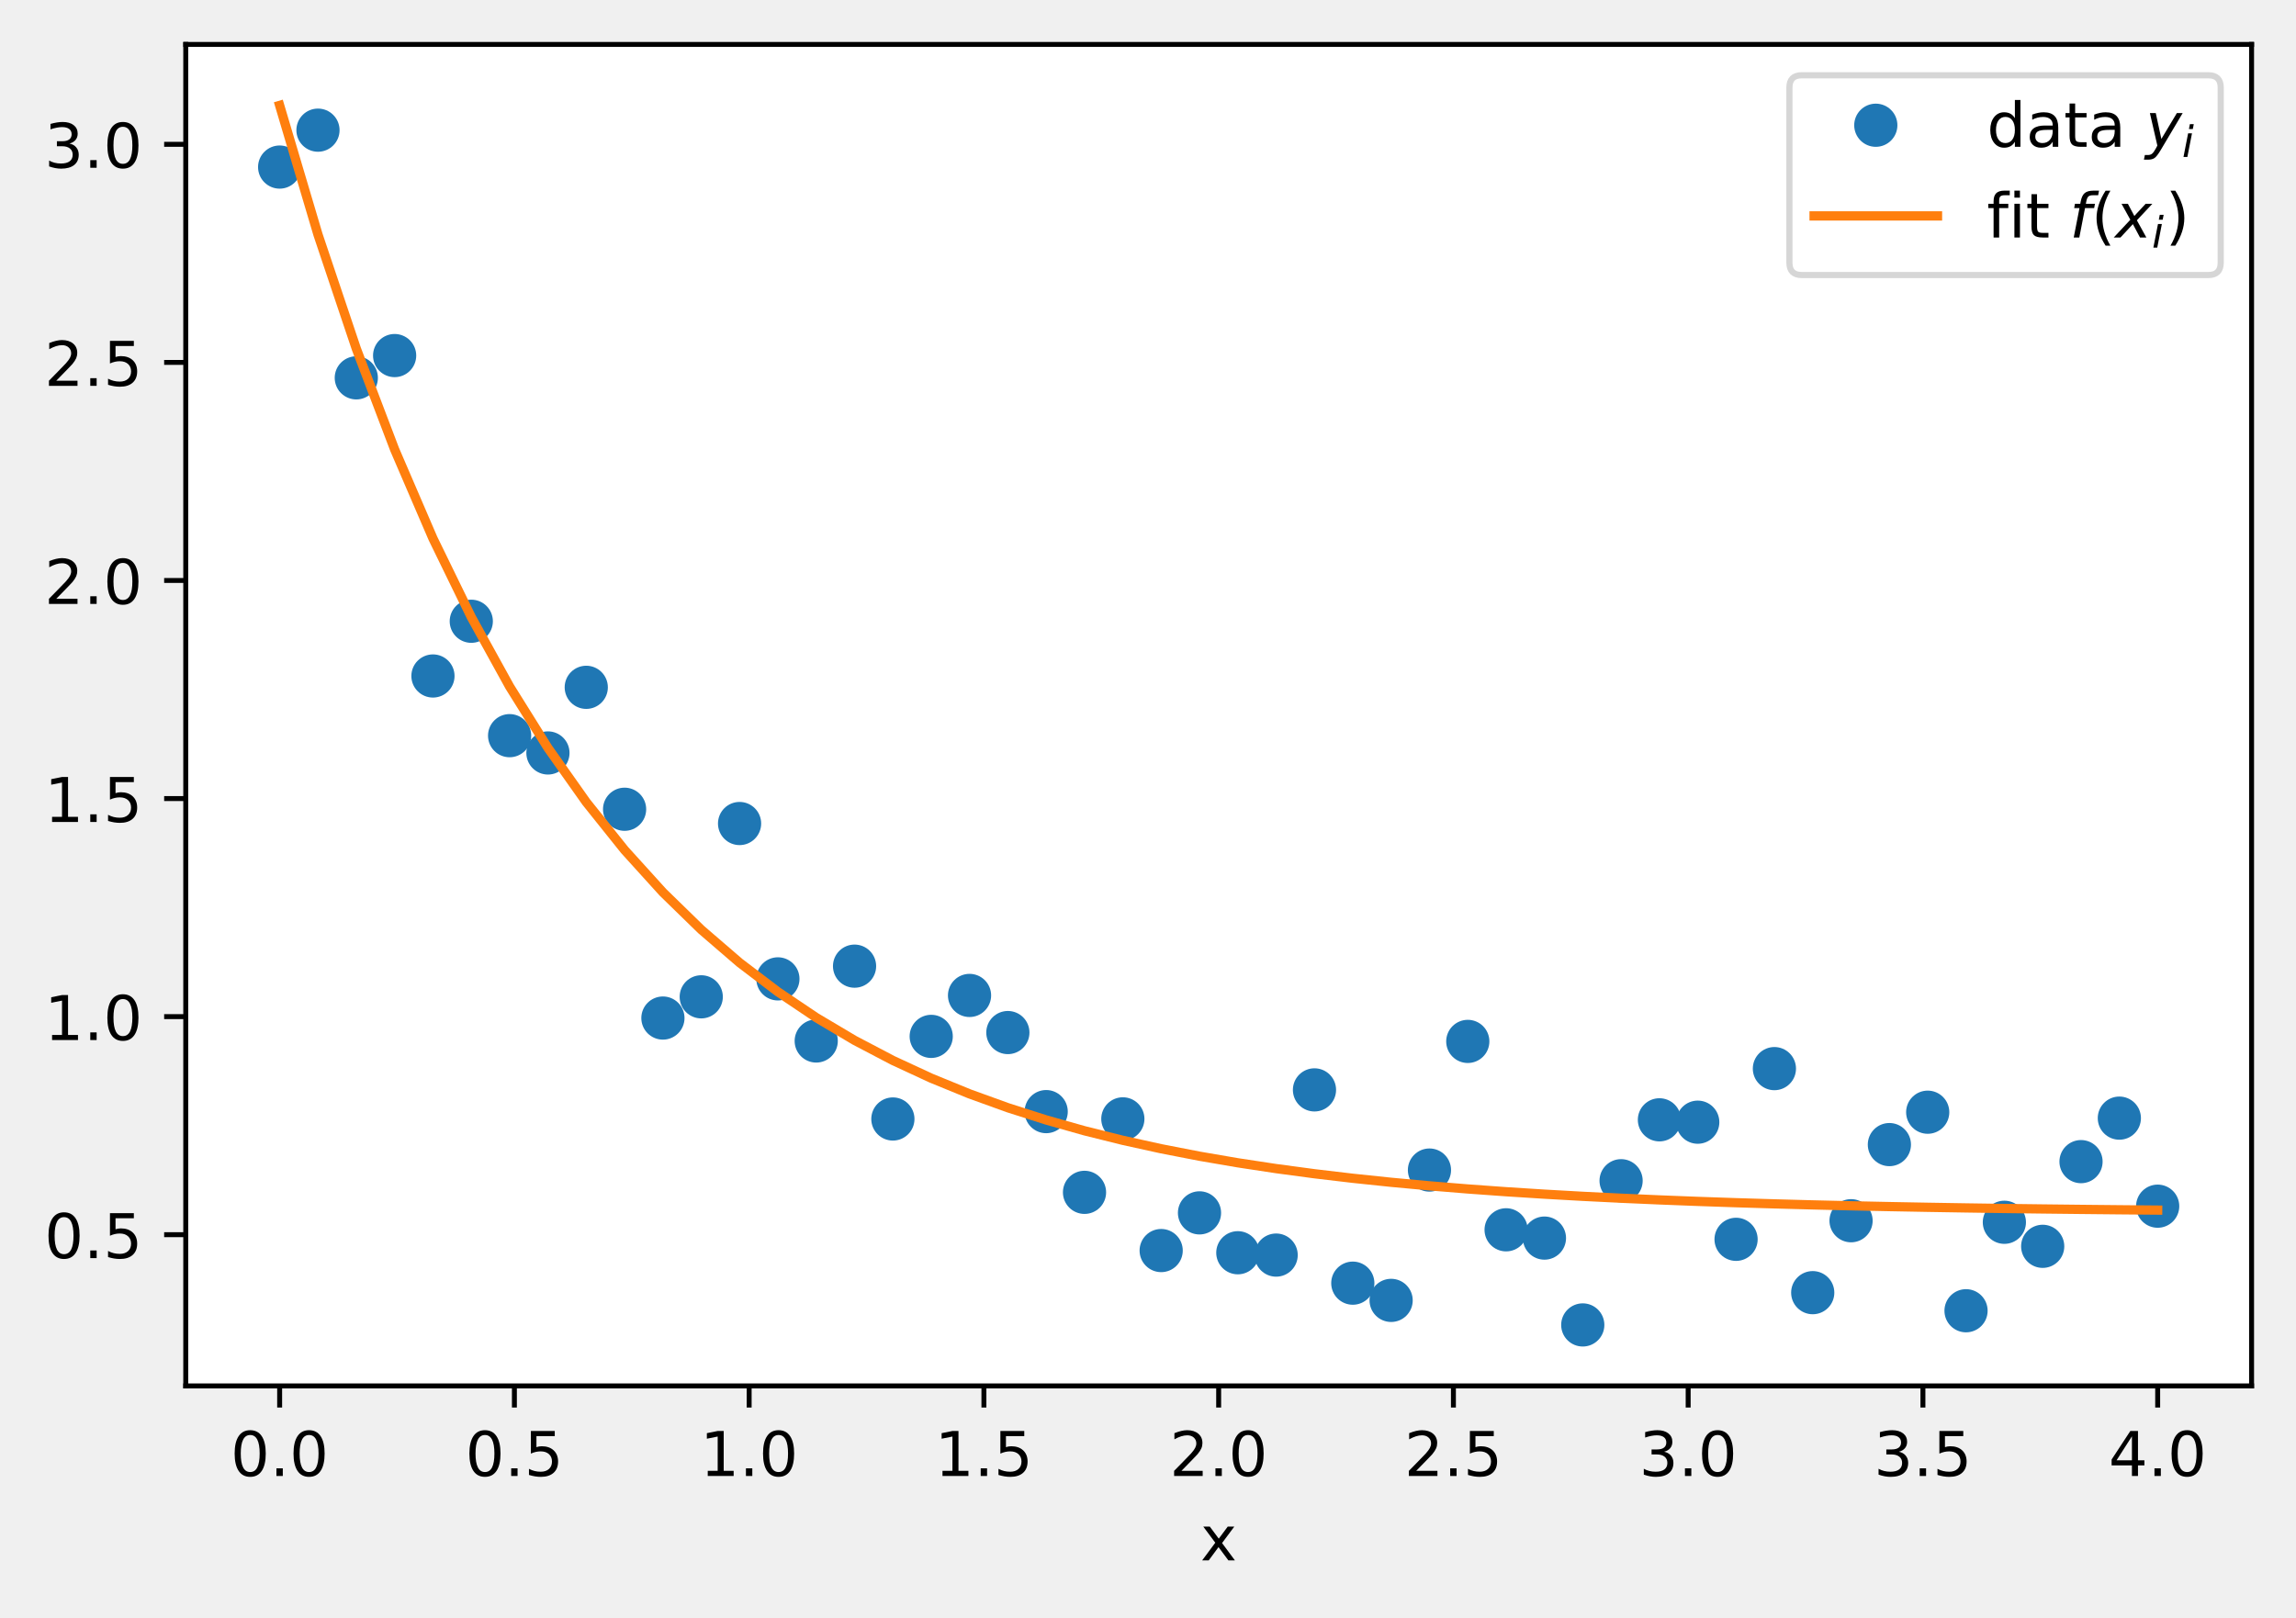
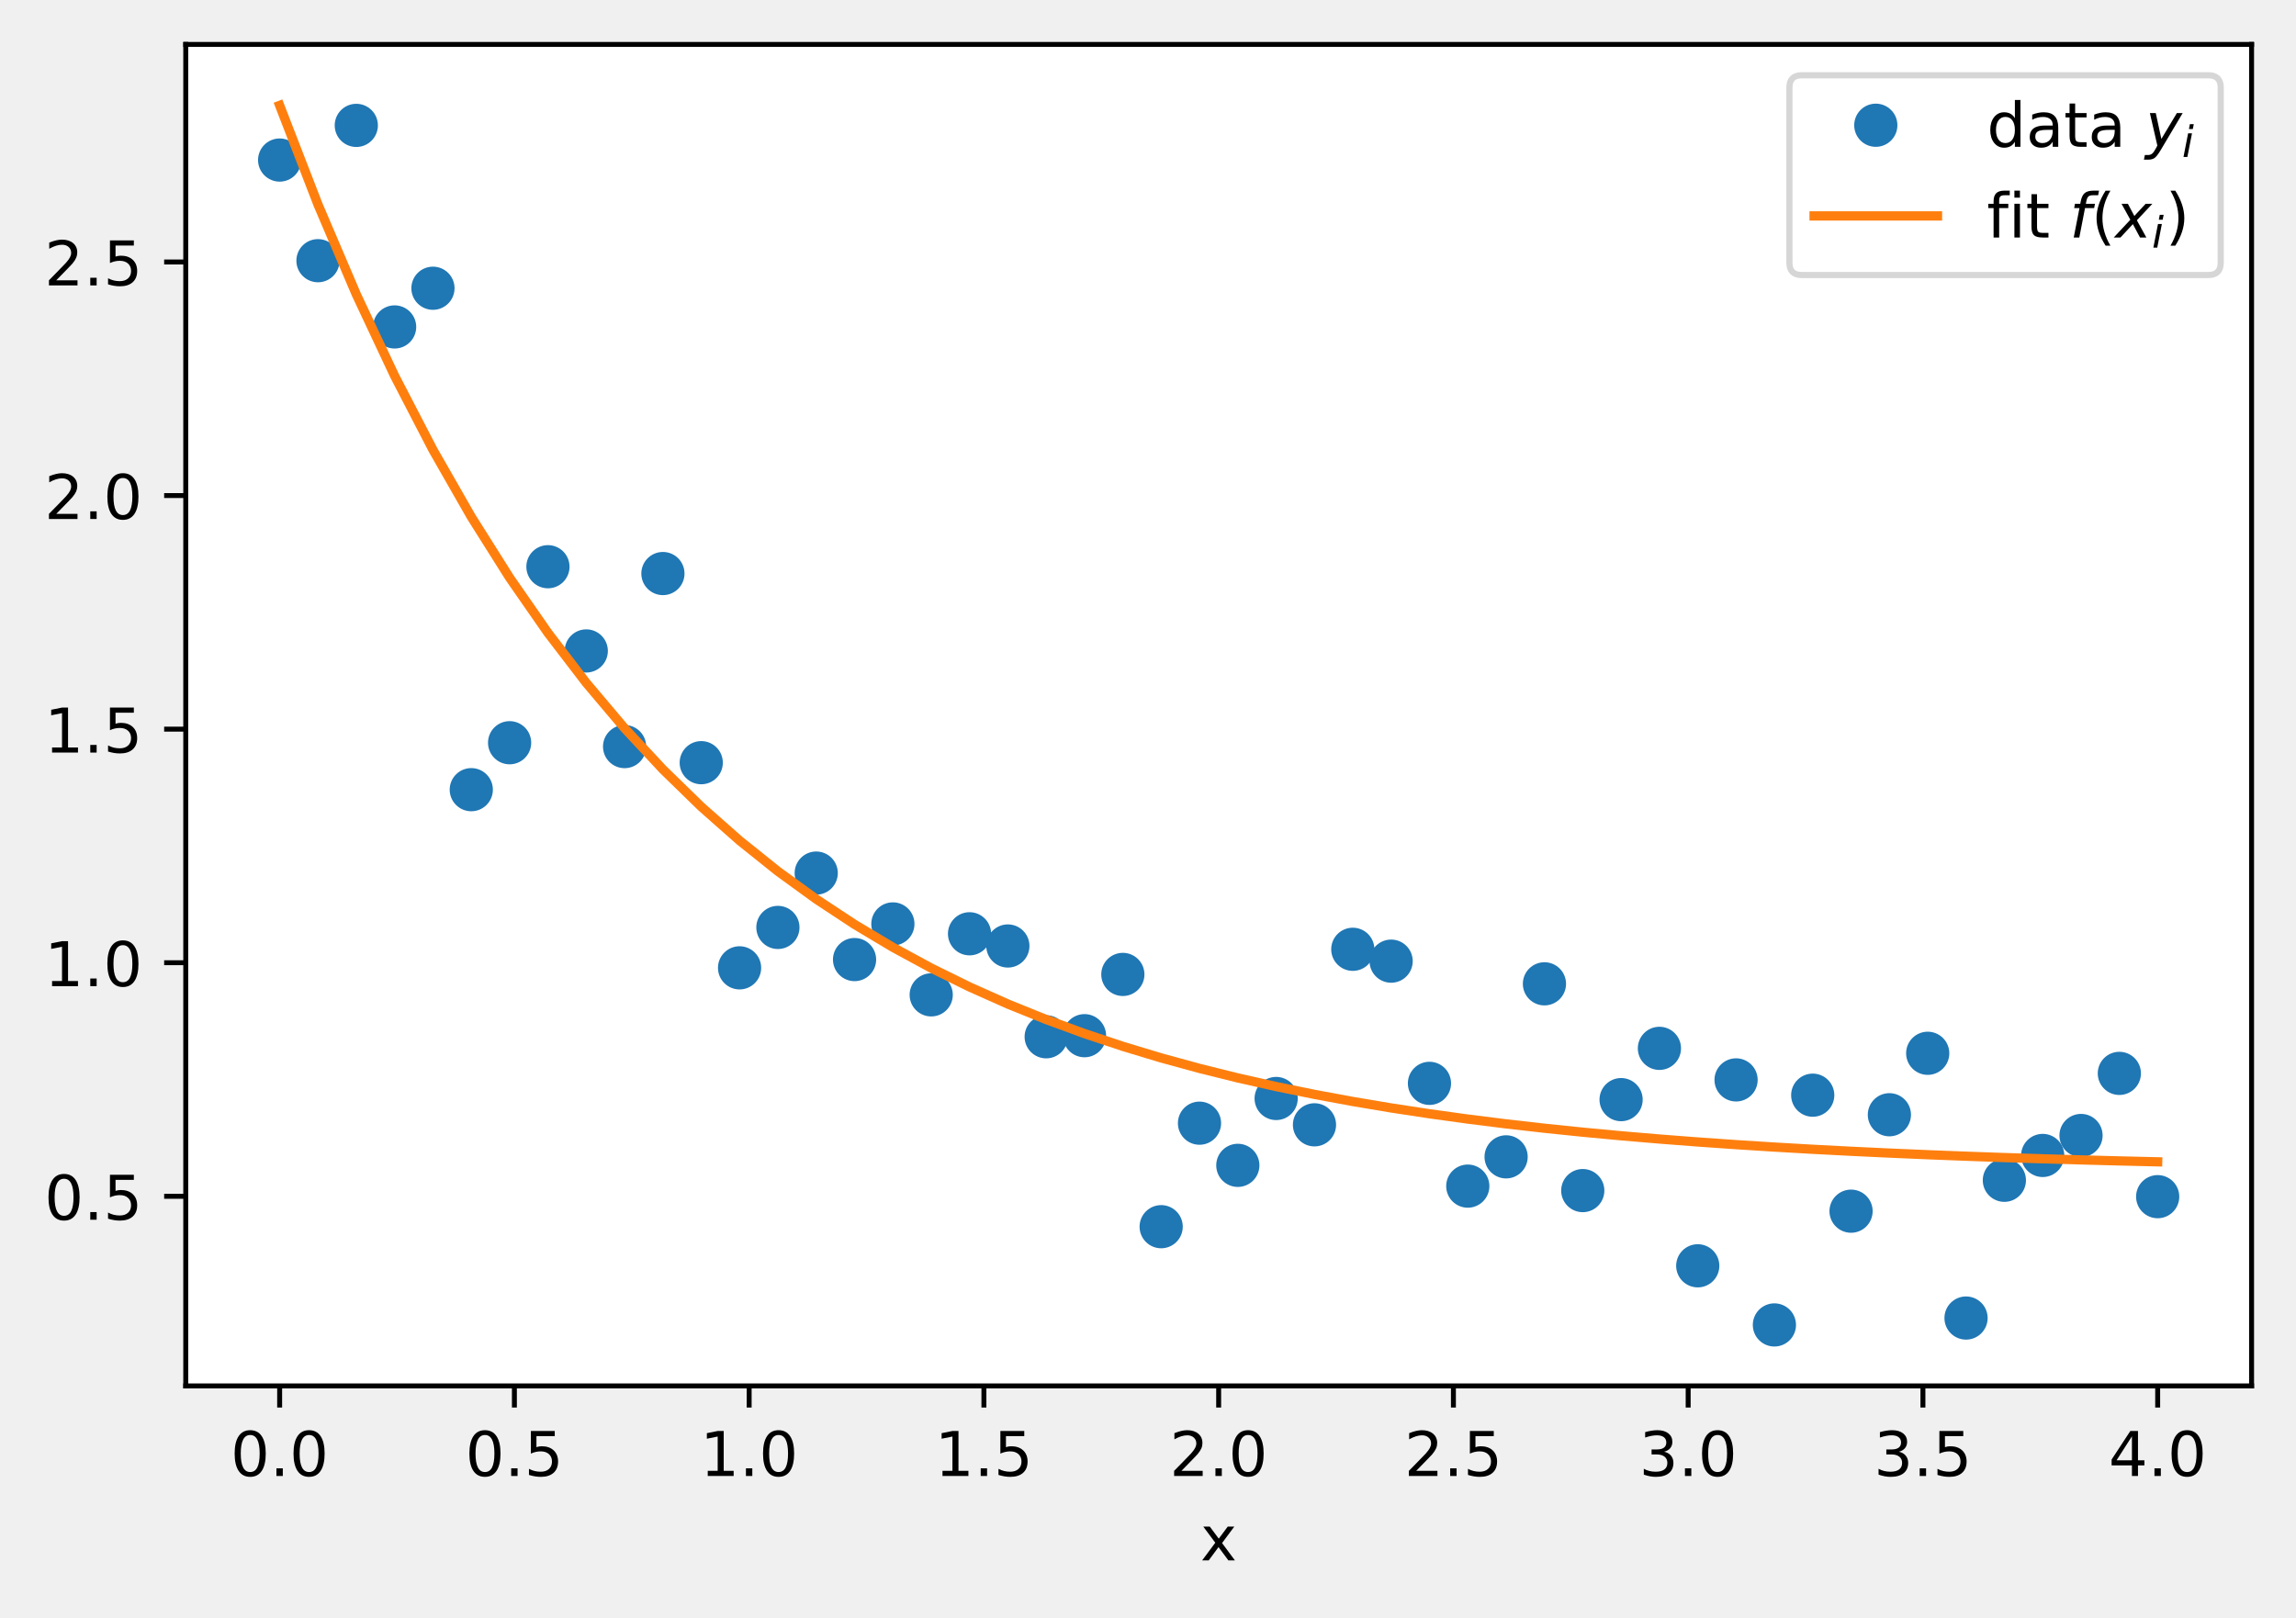
<svg xmlns="http://www.w3.org/2000/svg" xmlns:xlink="http://www.w3.org/1999/xlink" height="262.196pt" version="1.1" viewBox="0 0 372.103 262.196" width="372.103pt">
  <defs>
    <style type="text/css">*{stroke-linecap:butt;stroke-linejoin:round;}</style>
  </defs>
  <g id="figure_1">
    <g id="patch_1">
      <path d="M 0 262.196  L 372.103 262.196  L 372.103 0  L 0 0  z " style="fill:none;" />
    </g>
    <g id="axes_1">
      <g id="patch_2">
        <path d="M 30.103 224.64  L 364.903 224.64  L 364.903 7.2  L 30.103 7.2  z " style="fill:#ffffff;" />
      </g>
      <g id="matplotlib.axis_1">
        <g id="xtick_1">
          <g id="line2d_1">
            <defs>
-               <path d="M 0 0  L 0 3.5  " id="m83b0e7fccc" style="stroke:#000000;stroke-width:0.8;" />
-             </defs>
-             <g>
-               <use style="stroke:#000000;stroke-width:0.8;" x="45.321" xlink:href="#m83b0e7fccc" y="224.64" />
+               <path d="M 0 0  L 0 3.5  " id="med6e87d5e4" style="stroke:#000000;stroke-width:0.8;" />
+             </defs>
+             <g>
+               <use style="stroke:#000000;stroke-width:0.8;" x="45.321" xlink:href="#med6e87d5e4" y="224.64" />
            </g>
          </g>
          <g id="text_1">
            <g transform="translate(37.36974 239.2384)scale(0.1 -0.1)">
              <defs>
                <path d="M 31.781 66.406  Q 24.172 66.406 20.328 58.906  Q 16.5 51.422 16.5 36.375  Q 16.5 21.391 20.328 13.891  Q 24.172 6.391 31.781 6.391  Q 39.453 6.391 43.281 13.891  Q 47.125 21.391 47.125 36.375  Q 47.125 51.422 43.281 58.906  Q 39.453 66.406 31.781 66.406  z M 31.781 74.219  Q 44.047 74.219 50.516 64.516  Q 56.984 54.828 56.984 36.375  Q 56.984 17.969 50.516 8.266  Q 44.047 -1.422 31.781 -1.422  Q 19.531 -1.422 13.062 8.266  Q 6.594 17.969 6.594 36.375  Q 6.594 54.828 13.062 64.516  Q 19.531 74.219 31.781 74.219  z " id="DejaVuSans-48" />
                <path d="M 10.688 12.406  L 21 12.406  L 21 0  L 10.688 0  z " id="DejaVuSans-46" />
              </defs>
              <use xlink:href="#DejaVuSans-48" />
              <use x="63.623" xlink:href="#DejaVuSans-46" />
              <use x="95.41" xlink:href="#DejaVuSans-48" />
            </g>
          </g>
        </g>
        <g id="xtick_2">
          <g id="line2d_2">
            <g>
-               <use style="stroke:#000000;stroke-width:0.8;" x="83.367" xlink:href="#m83b0e7fccc" y="224.64" />
+               <use style="stroke:#000000;stroke-width:0.8;" x="83.367" xlink:href="#med6e87d5e4" y="224.64" />
            </g>
          </g>
          <g id="text_2">
            <g transform="translate(75.4152 239.2384)scale(0.1 -0.1)">
              <defs>
                <path d="M 10.797 72.906  L 49.516 72.906  L 49.516 64.594  L 19.828 64.594  L 19.828 46.734  Q 21.969 47.469 24.109 47.828  Q 26.266 48.188 28.422 48.188  Q 40.625 48.188 47.75 41.5  Q 54.891 34.812 54.891 23.391  Q 54.891 11.625 47.562 5.094  Q 40.234 -1.422 26.906 -1.422  Q 22.312 -1.422 17.547 -0.641  Q 12.797 0.141 7.719 1.703  L 7.719 11.625  Q 12.109 9.234 16.797 8.062  Q 21.484 6.891 26.703 6.891  Q 35.156 6.891 40.078 11.328  Q 45.016 15.766 45.016 23.391  Q 45.016 31 40.078 35.438  Q 35.156 39.891 26.703 39.891  Q 22.75 39.891 18.812 39.016  Q 14.891 38.141 10.797 36.281  z " id="DejaVuSans-53" />
              </defs>
              <use xlink:href="#DejaVuSans-48" />
              <use x="63.623" xlink:href="#DejaVuSans-46" />
              <use x="95.41" xlink:href="#DejaVuSans-53" />
            </g>
          </g>
        </g>
        <g id="xtick_3">
          <g id="line2d_3">
            <g>
-               <use style="stroke:#000000;stroke-width:0.8;" x="121.412" xlink:href="#m83b0e7fccc" y="224.64" />
+               <use style="stroke:#000000;stroke-width:0.8;" x="121.412" xlink:href="#med6e87d5e4" y="224.64" />
            </g>
          </g>
          <g id="text_3">
            <g transform="translate(113.4607 239.2384)scale(0.1 -0.1)">
              <defs>
                <path d="M 12.406 8.297  L 28.516 8.297  L 28.516 63.922  L 10.984 60.406  L 10.984 69.391  L 28.422 72.906  L 38.281 72.906  L 38.281 8.297  L 54.391 8.297  L 54.391 0  L 12.406 0  z " id="DejaVuSans-49" />
              </defs>
              <use xlink:href="#DejaVuSans-49" />
              <use x="63.623" xlink:href="#DejaVuSans-46" />
              <use x="95.41" xlink:href="#DejaVuSans-48" />
            </g>
          </g>
        </g>
        <g id="xtick_4">
          <g id="line2d_4">
            <g>
-               <use style="stroke:#000000;stroke-width:0.8;" x="159.458" xlink:href="#m83b0e7fccc" y="224.64" />
+               <use style="stroke:#000000;stroke-width:0.8;" x="159.458" xlink:href="#med6e87d5e4" y="224.64" />
            </g>
          </g>
          <g id="text_4">
            <g transform="translate(151.5061 239.2384)scale(0.1 -0.1)">
              <use xlink:href="#DejaVuSans-49" />
              <use x="63.623" xlink:href="#DejaVuSans-46" />
              <use x="95.41" xlink:href="#DejaVuSans-53" />
            </g>
          </g>
        </g>
        <g id="xtick_5">
          <g id="line2d_5">
            <g>
-               <use style="stroke:#000000;stroke-width:0.8;" x="197.503" xlink:href="#m83b0e7fccc" y="224.64" />
+               <use style="stroke:#000000;stroke-width:0.8;" x="197.503" xlink:href="#med6e87d5e4" y="224.64" />
            </g>
          </g>
          <g id="text_5">
            <g transform="translate(189.5516 239.2384)scale(0.1 -0.1)">
              <defs>
                <path d="M 19.188 8.297  L 53.609 8.297  L 53.609 0  L 7.328 0  L 7.328 8.297  Q 12.938 14.109 22.625 23.891  Q 32.328 33.688 34.812 36.531  Q 39.547 41.844 41.422 45.531  Q 43.312 49.219 43.312 52.781  Q 43.312 58.594 39.234 62.25  Q 35.156 65.922 28.609 65.922  Q 23.969 65.922 18.812 64.312  Q 13.672 62.703 7.812 59.422  L 7.812 69.391  Q 13.766 71.781 18.938 73  Q 24.125 74.219 28.422 74.219  Q 39.75 74.219 46.484 68.547  Q 53.219 62.891 53.219 53.422  Q 53.219 48.922 51.531 44.891  Q 49.859 40.875 45.406 35.406  Q 44.188 33.984 37.641 27.219  Q 31.109 20.453 19.188 8.297  z " id="DejaVuSans-50" />
              </defs>
              <use xlink:href="#DejaVuSans-50" />
              <use x="63.623" xlink:href="#DejaVuSans-46" />
              <use x="95.41" xlink:href="#DejaVuSans-48" />
            </g>
          </g>
        </g>
        <g id="xtick_6">
          <g id="line2d_6">
            <g>
-               <use style="stroke:#000000;stroke-width:0.8;" x="235.549" xlink:href="#m83b0e7fccc" y="224.64" />
+               <use style="stroke:#000000;stroke-width:0.8;" x="235.549" xlink:href="#med6e87d5e4" y="224.64" />
            </g>
          </g>
          <g id="text_6">
            <g transform="translate(227.597 239.2384)scale(0.1 -0.1)">
              <use xlink:href="#DejaVuSans-50" />
              <use x="63.623" xlink:href="#DejaVuSans-46" />
              <use x="95.41" xlink:href="#DejaVuSans-53" />
            </g>
          </g>
        </g>
        <g id="xtick_7">
          <g id="line2d_7">
            <g>
-               <use style="stroke:#000000;stroke-width:0.8;" x="273.594" xlink:href="#m83b0e7fccc" y="224.64" />
+               <use style="stroke:#000000;stroke-width:0.8;" x="273.594" xlink:href="#med6e87d5e4" y="224.64" />
            </g>
          </g>
          <g id="text_7">
            <g transform="translate(265.6425 239.2384)scale(0.1 -0.1)">
              <defs>
                <path d="M 40.578 39.312  Q 47.656 37.797 51.625 33  Q 55.609 28.219 55.609 21.188  Q 55.609 10.406 48.188 4.484  Q 40.766 -1.422 27.094 -1.422  Q 22.516 -1.422 17.656 -0.516  Q 12.797 0.391 7.625 2.203  L 7.625 11.719  Q 11.719 9.328 16.594 8.109  Q 21.484 6.891 26.812 6.891  Q 36.078 6.891 40.938 10.547  Q 45.797 14.203 45.797 21.188  Q 45.797 27.641 41.281 31.266  Q 36.766 34.906 28.719 34.906  L 20.219 34.906  L 20.219 43.016  L 29.109 43.016  Q 36.375 43.016 40.234 45.922  Q 44.094 48.828 44.094 54.297  Q 44.094 59.906 40.109 62.906  Q 36.141 65.922 28.719 65.922  Q 24.656 65.922 20.016 65.031  Q 15.375 64.156 9.812 62.312  L 9.812 71.094  Q 15.438 72.656 20.344 73.438  Q 25.25 74.219 29.594 74.219  Q 40.828 74.219 47.359 69.109  Q 53.906 64.016 53.906 55.328  Q 53.906 49.266 50.438 45.094  Q 46.969 40.922 40.578 39.312  z " id="DejaVuSans-51" />
              </defs>
              <use xlink:href="#DejaVuSans-51" />
              <use x="63.623" xlink:href="#DejaVuSans-46" />
              <use x="95.41" xlink:href="#DejaVuSans-48" />
            </g>
          </g>
        </g>
        <g id="xtick_8">
          <g id="line2d_8">
            <g>
-               <use style="stroke:#000000;stroke-width:0.8;" x="311.639" xlink:href="#m83b0e7fccc" y="224.64" />
+               <use style="stroke:#000000;stroke-width:0.8;" x="311.639" xlink:href="#med6e87d5e4" y="224.64" />
            </g>
          </g>
          <g id="text_8">
            <g transform="translate(303.6879 239.2384)scale(0.1 -0.1)">
              <use xlink:href="#DejaVuSans-51" />
              <use x="63.623" xlink:href="#DejaVuSans-46" />
              <use x="95.41" xlink:href="#DejaVuSans-53" />
            </g>
          </g>
        </g>
        <g id="xtick_9">
          <g id="line2d_9">
            <g>
-               <use style="stroke:#000000;stroke-width:0.8;" x="349.685" xlink:href="#m83b0e7fccc" y="224.64" />
+               <use style="stroke:#000000;stroke-width:0.8;" x="349.685" xlink:href="#med6e87d5e4" y="224.64" />
            </g>
          </g>
          <g id="text_9">
            <g transform="translate(341.7334 239.2384)scale(0.1 -0.1)">
              <defs>
                <path d="M 37.797 64.312  L 12.891 25.391  L 37.797 25.391  z M 35.203 72.906  L 47.609 72.906  L 47.609 25.391  L 58.016 25.391  L 58.016 17.188  L 47.609 17.188  L 47.609 0  L 37.797 0  L 37.797 17.188  L 4.891 17.188  L 4.891 26.703  z " id="DejaVuSans-52" />
              </defs>
              <use xlink:href="#DejaVuSans-52" />
              <use x="63.623" xlink:href="#DejaVuSans-46" />
              <use x="95.41" xlink:href="#DejaVuSans-48" />
            </g>
          </g>
        </g>
        <g id="text_10">
          <g transform="translate(194.5437 252.9166)scale(0.1 -0.1)">
            <defs>
              <path d="M 54.891 54.688  L 35.109 28.078  L 55.906 0  L 45.312 0  L 29.391 21.484  L 13.484 0  L 2.875 0  L 24.125 28.609  L 4.688 54.688  L 15.281 54.688  L 29.781 35.203  L 44.281 54.688  z " id="DejaVuSans-120" />
            </defs>
            <use xlink:href="#DejaVuSans-120" />
          </g>
        </g>
      </g>
      <g id="matplotlib.axis_2">
        <g id="ytick_1">
          <g id="line2d_10">
            <defs>
-               <path d="M 0 0  L -3.5 0  " id="m82f2e5bacc" style="stroke:#000000;stroke-width:0.8;" />
-             </defs>
-             <g>
-               <use style="stroke:#000000;stroke-width:0.8;" x="30.103" xlink:href="#m82f2e5bacc" y="200.126" />
+               <path d="M 0 0  L -3.5 0  " id="m207267dcab" style="stroke:#000000;stroke-width:0.8;" />
+             </defs>
+             <g>
+               <use style="stroke:#000000;stroke-width:0.8;" x="30.103" xlink:href="#m207267dcab" y="193.905" />
            </g>
          </g>
          <g id="text_11">
-             <g transform="translate(7.2 203.9256)scale(0.1 -0.1)">
+             <g transform="translate(7.2 197.7039)scale(0.1 -0.1)">
              <use xlink:href="#DejaVuSans-48" />
              <use x="63.623" xlink:href="#DejaVuSans-46" />
              <use x="95.41" xlink:href="#DejaVuSans-53" />
            </g>
          </g>
        </g>
        <g id="ytick_2">
          <g id="line2d_11">
            <g>
-               <use style="stroke:#000000;stroke-width:0.8;" x="30.103" xlink:href="#m82f2e5bacc" y="164.78" />
+               <use style="stroke:#000000;stroke-width:0.8;" x="30.103" xlink:href="#m207267dcab" y="156.044" />
            </g>
          </g>
          <g id="text_12">
-             <g transform="translate(7.2 168.5793)scale(0.1 -0.1)">
+             <g transform="translate(7.2 159.8433)scale(0.1 -0.1)">
              <use xlink:href="#DejaVuSans-49" />
              <use x="63.623" xlink:href="#DejaVuSans-46" />
              <use x="95.41" xlink:href="#DejaVuSans-48" />
            </g>
          </g>
        </g>
        <g id="ytick_3">
          <g id="line2d_12">
            <g>
-               <use style="stroke:#000000;stroke-width:0.8;" x="30.103" xlink:href="#m82f2e5bacc" y="129.434" />
+               <use style="stroke:#000000;stroke-width:0.8;" x="30.103" xlink:href="#m207267dcab" y="118.183" />
            </g>
          </g>
          <g id="text_13">
-             <g transform="translate(7.2 133.2329)scale(0.1 -0.1)">
+             <g transform="translate(7.2 121.9827)scale(0.1 -0.1)">
              <use xlink:href="#DejaVuSans-49" />
              <use x="63.623" xlink:href="#DejaVuSans-46" />
              <use x="95.41" xlink:href="#DejaVuSans-53" />
            </g>
          </g>
        </g>
        <g id="ytick_4">
          <g id="line2d_13">
            <g>
-               <use style="stroke:#000000;stroke-width:0.8;" x="30.103" xlink:href="#m82f2e5bacc" y="94.087" />
+               <use style="stroke:#000000;stroke-width:0.8;" x="30.103" xlink:href="#m207267dcab" y="80.323" />
            </g>
          </g>
          <g id="text_14">
-             <g transform="translate(7.2 97.88648)scale(0.1 -0.1)">
+             <g transform="translate(7.2 84.12204)scale(0.1 -0.1)">
              <use xlink:href="#DejaVuSans-50" />
              <use x="63.623" xlink:href="#DejaVuSans-46" />
              <use x="95.41" xlink:href="#DejaVuSans-48" />
            </g>
          </g>
        </g>
        <g id="ytick_5">
          <g id="line2d_14">
            <g>
-               <use style="stroke:#000000;stroke-width:0.8;" x="30.103" xlink:href="#m82f2e5bacc" y="58.741" />
+               <use style="stroke:#000000;stroke-width:0.8;" x="30.103" xlink:href="#m207267dcab" y="42.462" />
            </g>
          </g>
          <g id="text_15">
-             <g transform="translate(7.2 62.5401)scale(0.1 -0.1)">
+             <g transform="translate(7.2 46.26142)scale(0.1 -0.1)">
              <use xlink:href="#DejaVuSans-50" />
              <use x="63.623" xlink:href="#DejaVuSans-46" />
              <use x="95.41" xlink:href="#DejaVuSans-53" />
            </g>
          </g>
        </g>
-         <g id="ytick_6">
-           <g id="line2d_15">
-             <g>
-               <use style="stroke:#000000;stroke-width:0.8;" x="30.103" xlink:href="#m82f2e5bacc" y="23.394" />
-             </g>
-           </g>
-           <g id="text_16">
-             <g transform="translate(7.2 27.19371)scale(0.1 -0.1)">
-               <use xlink:href="#DejaVuSans-51" />
-               <use x="63.623" xlink:href="#DejaVuSans-46" />
-               <use x="95.41" xlink:href="#DejaVuSans-48" />
-             </g>
-           </g>
+       </g>
+       <g id="line2d_15">
+         <defs>
+           <path d="M 0 3  C 0.796 3 1.559 2.684 2.121 2.121  C 2.684 1.559 3 0.796 3 0  C 3 -0.796 2.684 -1.559 2.121 -2.121  C 1.559 -2.684 0.796 -3 0 -3  C -0.796 -3 -1.559 -2.684 -2.121 -2.121  C -2.684 -1.559 -3 -0.796 -3 0  C -3 0.796 -2.684 1.559 -2.121 2.121  C -1.559 2.684 -0.796 3 0 3  z " id="m3e4f958ad8" style="stroke:#1f77b4;" />
+         </defs>
+         <g clip-path="url(#p11cbb000a2)">
+           <use style="fill:#1f77b4;stroke:#1f77b4;" x="45.321" xlink:href="#m3e4f958ad8" y="25.942" />
+           <use style="fill:#1f77b4;stroke:#1f77b4;" x="51.533" xlink:href="#m3e4f958ad8" y="42.255" />
+           <use style="fill:#1f77b4;stroke:#1f77b4;" x="57.744" xlink:href="#m3e4f958ad8" y="20.324" />
+           <use style="fill:#1f77b4;stroke:#1f77b4;" x="63.956" xlink:href="#m3e4f958ad8" y="52.993" />
+           <use style="fill:#1f77b4;stroke:#1f77b4;" x="70.167" xlink:href="#m3e4f958ad8" y="46.72" />
+           <use style="fill:#1f77b4;stroke:#1f77b4;" x="76.379" xlink:href="#m3e4f958ad8" y="127.997" />
+           <use style="fill:#1f77b4;stroke:#1f77b4;" x="82.59" xlink:href="#m3e4f958ad8" y="120.387" />
+           <use style="fill:#1f77b4;stroke:#1f77b4;" x="88.802" xlink:href="#m3e4f958ad8" y="91.858" />
+           <use style="fill:#1f77b4;stroke:#1f77b4;" x="95.013" xlink:href="#m3e4f958ad8" y="105.51" />
+           <use style="fill:#1f77b4;stroke:#1f77b4;" x="101.225" xlink:href="#m3e4f958ad8" y="121.013" />
+           <use style="fill:#1f77b4;stroke:#1f77b4;" x="107.436" xlink:href="#m3e4f958ad8" y="92.965" />
+           <use style="fill:#1f77b4;stroke:#1f77b4;" x="113.648" xlink:href="#m3e4f958ad8" y="123.621" />
+           <use style="fill:#1f77b4;stroke:#1f77b4;" x="119.859" xlink:href="#m3e4f958ad8" y="156.875" />
+           <use style="fill:#1f77b4;stroke:#1f77b4;" x="126.071" xlink:href="#m3e4f958ad8" y="150.326" />
+           <use style="fill:#1f77b4;stroke:#1f77b4;" x="132.282" xlink:href="#m3e4f958ad8" y="141.516" />
+           <use style="fill:#1f77b4;stroke:#1f77b4;" x="138.494" xlink:href="#m3e4f958ad8" y="155.535" />
+           <use style="fill:#1f77b4;stroke:#1f77b4;" x="144.705" xlink:href="#m3e4f958ad8" y="149.756" />
+           <use style="fill:#1f77b4;stroke:#1f77b4;" x="150.917" xlink:href="#m3e4f958ad8" y="161.254" />
+           <use style="fill:#1f77b4;stroke:#1f77b4;" x="157.128" xlink:href="#m3e4f958ad8" y="151.355" />
+           <use style="fill:#1f77b4;stroke:#1f77b4;" x="163.34" xlink:href="#m3e4f958ad8" y="153.332" />
+           <use style="fill:#1f77b4;stroke:#1f77b4;" x="169.551" xlink:href="#m3e4f958ad8" y="168.049" />
+           <use style="fill:#1f77b4;stroke:#1f77b4;" x="175.763" xlink:href="#m3e4f958ad8" y="167.873" />
+           <use style="fill:#1f77b4;stroke:#1f77b4;" x="181.974" xlink:href="#m3e4f958ad8" y="157.942" />
+           <use style="fill:#1f77b4;stroke:#1f77b4;" x="188.186" xlink:href="#m3e4f958ad8" y="198.832" />
+           <use style="fill:#1f77b4;stroke:#1f77b4;" x="194.397" xlink:href="#m3e4f958ad8" y="182.054" />
+           <use style="fill:#1f77b4;stroke:#1f77b4;" x="200.609" xlink:href="#m3e4f958ad8" y="188.889" />
+           <use style="fill:#1f77b4;stroke:#1f77b4;" x="206.82" xlink:href="#m3e4f958ad8" y="178.052" />
+           <use style="fill:#1f77b4;stroke:#1f77b4;" x="213.032" xlink:href="#m3e4f958ad8" y="182.32" />
+           <use style="fill:#1f77b4;stroke:#1f77b4;" x="219.243" xlink:href="#m3e4f958ad8" y="153.869" />
+           <use style="fill:#1f77b4;stroke:#1f77b4;" x="225.455" xlink:href="#m3e4f958ad8" y="155.791" />
+           <use style="fill:#1f77b4;stroke:#1f77b4;" x="231.666" xlink:href="#m3e4f958ad8" y="175.598" />
+           <use style="fill:#1f77b4;stroke:#1f77b4;" x="237.878" xlink:href="#m3e4f958ad8" y="192.256" />
+           <use style="fill:#1f77b4;stroke:#1f77b4;" x="244.089" xlink:href="#m3e4f958ad8" y="187.511" />
+           <use style="fill:#1f77b4;stroke:#1f77b4;" x="250.301" xlink:href="#m3e4f958ad8" y="159.466" />
+           <use style="fill:#1f77b4;stroke:#1f77b4;" x="256.512" xlink:href="#m3e4f958ad8" y="192.981" />
+           <use style="fill:#1f77b4;stroke:#1f77b4;" x="262.724" xlink:href="#m3e4f958ad8" y="178.236" />
+           <use style="fill:#1f77b4;stroke:#1f77b4;" x="268.935" xlink:href="#m3e4f958ad8" y="169.925" />
+           <use style="fill:#1f77b4;stroke:#1f77b4;" x="275.147" xlink:href="#m3e4f958ad8" y="205.171" />
+           <use style="fill:#1f77b4;stroke:#1f77b4;" x="281.358" xlink:href="#m3e4f958ad8" y="175.038" />
+           <use style="fill:#1f77b4;stroke:#1f77b4;" x="287.57" xlink:href="#m3e4f958ad8" y="214.756" />
+           <use style="fill:#1f77b4;stroke:#1f77b4;" x="293.781" xlink:href="#m3e4f958ad8" y="177.516" />
+           <use style="fill:#1f77b4;stroke:#1f77b4;" x="299.993" xlink:href="#m3e4f958ad8" y="196.317" />
+           <use style="fill:#1f77b4;stroke:#1f77b4;" x="306.204" xlink:href="#m3e4f958ad8" y="180.687" />
+           <use style="fill:#1f77b4;stroke:#1f77b4;" x="312.416" xlink:href="#m3e4f958ad8" y="170.724" />
+           <use style="fill:#1f77b4;stroke:#1f77b4;" x="318.627" xlink:href="#m3e4f958ad8" y="213.638" />
+           <use style="fill:#1f77b4;stroke:#1f77b4;" x="324.839" xlink:href="#m3e4f958ad8" y="191.309" />
+           <use style="fill:#1f77b4;stroke:#1f77b4;" x="331.05" xlink:href="#m3e4f958ad8" y="187.285" />
+           <use style="fill:#1f77b4;stroke:#1f77b4;" x="337.262" xlink:href="#m3e4f958ad8" y="184.048" />
+           <use style="fill:#1f77b4;stroke:#1f77b4;" x="343.473" xlink:href="#m3e4f958ad8" y="173.982" />
+           <use style="fill:#1f77b4;stroke:#1f77b4;" x="349.685" xlink:href="#m3e4f958ad8" y="193.965" />
        </g>
      </g>
      <g id="line2d_16">
-         <defs>
-           <path d="M 0 3  C 0.796 3 1.559 2.684 2.121 2.121  C 2.684 1.559 3 0.796 3 0  C 3 -0.796 2.684 -1.559 2.121 -2.121  C 1.559 -2.684 0.796 -3 0 -3  C -0.796 -3 -1.559 -2.684 -2.121 -2.121  C -2.684 -1.559 -3 -0.796 -3 0  C -3 0.796 -2.684 1.559 -2.121 2.121  C -1.559 2.684 -0.796 3 0 3  z " id="mff1ff26189" style="stroke:#1f77b4;" />
-         </defs>
-         <g clip-path="url(#pce4f9032c9)">
-           <use style="fill:#1f77b4;stroke:#1f77b4;" x="45.321" xlink:href="#mff1ff26189" y="27.08" />
-           <use style="fill:#1f77b4;stroke:#1f77b4;" x="51.533" xlink:href="#mff1ff26189" y="21.098" />
-           <use style="fill:#1f77b4;stroke:#1f77b4;" x="57.744" xlink:href="#mff1ff26189" y="61.245" />
-           <use style="fill:#1f77b4;stroke:#1f77b4;" x="63.956" xlink:href="#mff1ff26189" y="57.633" />
-           <use style="fill:#1f77b4;stroke:#1f77b4;" x="70.167" xlink:href="#mff1ff26189" y="109.568" />
-           <use style="fill:#1f77b4;stroke:#1f77b4;" x="76.379" xlink:href="#mff1ff26189" y="100.698" />
-           <use style="fill:#1f77b4;stroke:#1f77b4;" x="82.59" xlink:href="#mff1ff26189" y="119.242" />
-           <use style="fill:#1f77b4;stroke:#1f77b4;" x="88.802" xlink:href="#mff1ff26189" y="122.045" />
-           <use style="fill:#1f77b4;stroke:#1f77b4;" x="95.013" xlink:href="#mff1ff26189" y="111.406" />
-           <use style="fill:#1f77b4;stroke:#1f77b4;" x="101.225" xlink:href="#mff1ff26189" y="131.17" />
-           <use style="fill:#1f77b4;stroke:#1f77b4;" x="107.436" xlink:href="#mff1ff26189" y="165.014" />
-           <use style="fill:#1f77b4;stroke:#1f77b4;" x="113.648" xlink:href="#mff1ff26189" y="161.573" />
-           <use style="fill:#1f77b4;stroke:#1f77b4;" x="119.859" xlink:href="#mff1ff26189" y="133.482" />
-           <use style="fill:#1f77b4;stroke:#1f77b4;" x="126.071" xlink:href="#mff1ff26189" y="158.664" />
-           <use style="fill:#1f77b4;stroke:#1f77b4;" x="132.282" xlink:href="#mff1ff26189" y="168.732" />
-           <use style="fill:#1f77b4;stroke:#1f77b4;" x="138.494" xlink:href="#mff1ff26189" y="156.602" />
-           <use style="fill:#1f77b4;stroke:#1f77b4;" x="144.705" xlink:href="#mff1ff26189" y="181.375" />
-           <use style="fill:#1f77b4;stroke:#1f77b4;" x="150.917" xlink:href="#mff1ff26189" y="167.985" />
-           <use style="fill:#1f77b4;stroke:#1f77b4;" x="157.128" xlink:href="#mff1ff26189" y="161.348" />
-           <use style="fill:#1f77b4;stroke:#1f77b4;" x="163.34" xlink:href="#mff1ff26189" y="167.365" />
-           <use style="fill:#1f77b4;stroke:#1f77b4;" x="169.551" xlink:href="#mff1ff26189" y="180.179" />
-           <use style="fill:#1f77b4;stroke:#1f77b4;" x="175.763" xlink:href="#mff1ff26189" y="193.264" />
-           <use style="fill:#1f77b4;stroke:#1f77b4;" x="181.974" xlink:href="#mff1ff26189" y="181.354" />
-           <use style="fill:#1f77b4;stroke:#1f77b4;" x="188.186" xlink:href="#mff1ff26189" y="202.7" />
-           <use style="fill:#1f77b4;stroke:#1f77b4;" x="194.397" xlink:href="#mff1ff26189" y="196.591" />
-           <use style="fill:#1f77b4;stroke:#1f77b4;" x="200.609" xlink:href="#mff1ff26189" y="203.054" />
-           <use style="fill:#1f77b4;stroke:#1f77b4;" x="206.82" xlink:href="#mff1ff26189" y="203.434" />
-           <use style="fill:#1f77b4;stroke:#1f77b4;" x="213.032" xlink:href="#mff1ff26189" y="176.657" />
-           <use style="fill:#1f77b4;stroke:#1f77b4;" x="219.243" xlink:href="#mff1ff26189" y="207.985" />
-           <use style="fill:#1f77b4;stroke:#1f77b4;" x="225.455" xlink:href="#mff1ff26189" y="210.777" />
-           <use style="fill:#1f77b4;stroke:#1f77b4;" x="231.666" xlink:href="#mff1ff26189" y="189.652" />
-           <use style="fill:#1f77b4;stroke:#1f77b4;" x="237.878" xlink:href="#mff1ff26189" y="168.8" />
-           <use style="fill:#1f77b4;stroke:#1f77b4;" x="244.089" xlink:href="#mff1ff26189" y="199.336" />
-           <use style="fill:#1f77b4;stroke:#1f77b4;" x="250.301" xlink:href="#mff1ff26189" y="200.68" />
-           <use style="fill:#1f77b4;stroke:#1f77b4;" x="256.512" xlink:href="#mff1ff26189" y="214.756" />
-           <use style="fill:#1f77b4;stroke:#1f77b4;" x="262.724" xlink:href="#mff1ff26189" y="191.381" />
-           <use style="fill:#1f77b4;stroke:#1f77b4;" x="268.935" xlink:href="#mff1ff26189" y="181.509" />
-           <use style="fill:#1f77b4;stroke:#1f77b4;" x="275.147" xlink:href="#mff1ff26189" y="181.893" />
-           <use style="fill:#1f77b4;stroke:#1f77b4;" x="281.358" xlink:href="#mff1ff26189" y="200.879" />
-           <use style="fill:#1f77b4;stroke:#1f77b4;" x="287.57" xlink:href="#mff1ff26189" y="173.21" />
-           <use style="fill:#1f77b4;stroke:#1f77b4;" x="293.781" xlink:href="#mff1ff26189" y="209.525" />
-           <use style="fill:#1f77b4;stroke:#1f77b4;" x="299.993" xlink:href="#mff1ff26189" y="197.865" />
-           <use style="fill:#1f77b4;stroke:#1f77b4;" x="306.204" xlink:href="#mff1ff26189" y="185.525" />
-           <use style="fill:#1f77b4;stroke:#1f77b4;" x="312.416" xlink:href="#mff1ff26189" y="180.275" />
-           <use style="fill:#1f77b4;stroke:#1f77b4;" x="318.627" xlink:href="#mff1ff26189" y="212.456" />
-           <use style="fill:#1f77b4;stroke:#1f77b4;" x="324.839" xlink:href="#mff1ff26189" y="198.116" />
-           <use style="fill:#1f77b4;stroke:#1f77b4;" x="331.05" xlink:href="#mff1ff26189" y="202.013" />
-           <use style="fill:#1f77b4;stroke:#1f77b4;" x="337.262" xlink:href="#mff1ff26189" y="188.286" />
-           <use style="fill:#1f77b4;stroke:#1f77b4;" x="343.473" xlink:href="#mff1ff26189" y="181.236" />
-           <use style="fill:#1f77b4;stroke:#1f77b4;" x="349.685" xlink:href="#mff1ff26189" y="195.507" />
-         </g>
-       </g>
-       <g id="line2d_17">
-         <path clip-path="url(#pce4f9032c9)" d="M 45.321 17.084  L 51.533 38.018  L 57.744 56.51  L 63.956 72.845  L 70.167 87.275  L 76.379 100.022  L 82.59 111.281  L 88.802 121.228  L 95.013 130.014  L 101.225 137.776  L 107.436 144.632  L 113.648 150.688  L 119.859 156.038  L 126.071 160.764  L 132.282 164.939  L 138.494 168.627  L 144.705 171.884  L 150.917 174.762  L 157.128 177.304  L 163.34 179.549  L 169.551 181.533  L 175.763 183.285  L 181.974 184.833  L 188.186 186.2  L 194.397 187.408  L 200.609 188.475  L 206.82 189.417  L 213.032 190.25  L 219.243 190.985  L 225.455 191.635  L 231.666 192.209  L 237.878 192.716  L 244.089 193.164  L 250.301 193.559  L 256.512 193.909  L 262.724 194.217  L 268.935 194.49  L 275.147 194.731  L 281.358 194.944  L 287.57 195.131  L 293.781 195.298  L 299.993 195.444  L 306.204 195.574  L 312.416 195.688  L 318.627 195.789  L 324.839 195.879  L 331.05 195.957  L 337.262 196.027  L 343.473 196.089  L 349.685 196.143  " style="fill:none;stroke:#ff7f0e;stroke-linecap:square;stroke-width:1.5;" />
+         <path clip-path="url(#p11cbb000a2)" d="M 45.321 17.084  L 51.533 33.144  L 57.744 47.711  L 63.956 60.924  L 70.167 72.907  L 76.379 83.775  L 82.59 93.633  L 88.802 102.574  L 95.013 110.683  L 101.225 118.039  L 107.436 124.709  L 113.648 130.76  L 119.859 136.248  L 126.071 141.225  L 132.282 145.739  L 138.494 149.834  L 144.705 153.548  L 150.917 156.916  L 157.128 159.971  L 163.34 162.742  L 169.551 165.255  L 175.763 167.534  L 181.974 169.602  L 188.186 171.477  L 194.397 173.177  L 200.609 174.72  L 206.82 176.119  L 213.032 177.388  L 219.243 178.539  L 225.455 179.583  L 231.666 180.529  L 237.878 181.388  L 244.089 182.167  L 250.301 182.873  L 256.512 183.514  L 262.724 184.095  L 268.935 184.622  L 275.147 185.1  L 281.358 185.534  L 287.57 185.927  L 293.781 186.284  L 299.993 186.607  L 306.204 186.9  L 312.416 187.167  L 318.627 187.408  L 324.839 187.627  L 331.05 187.825  L 337.262 188.005  L 343.473 188.169  L 349.685 188.317  " style="fill:none;stroke:#ff7f0e;stroke-linecap:square;stroke-width:1.5;" />
      </g>
      <g id="patch_3">
        <path d="M 30.103 224.64  L 30.103 7.2  " style="fill:none;stroke:#000000;stroke-linecap:square;stroke-linejoin:miter;stroke-width:0.8;" />
      </g>
      <g id="patch_4">
        <path d="M 364.903 224.64  L 364.903 7.2  " style="fill:none;stroke:#000000;stroke-linecap:square;stroke-linejoin:miter;stroke-width:0.8;" />
      </g>
      <g id="patch_5">
        <path d="M 30.103 224.64  L 364.903 224.64  " style="fill:none;stroke:#000000;stroke-linecap:square;stroke-linejoin:miter;stroke-width:0.8;" />
      </g>
      <g id="patch_6">
        <path d="M 30.103 7.2  L 364.903 7.2  " style="fill:none;stroke:#000000;stroke-linecap:square;stroke-linejoin:miter;stroke-width:0.8;" />
      </g>
      <g id="legend_1">
        <g id="patch_7">
          <path d="M 292.003 44.578  L 357.903 44.578  Q 359.903 44.578 359.903 42.578  L 359.903 14.2  Q 359.903 12.2 357.903 12.2  L 292.003 12.2  Q 290.003 12.2 290.003 14.2  L 290.003 42.578  Q 290.003 44.578 292.003 44.578  z " style="fill:#ffffff;opacity:0.8;stroke:#cccccc;stroke-linejoin:miter;" />
        </g>
-         <g id="line2d_18" />
-         <g id="line2d_19">
+         <g id="line2d_17" />
+         <g id="line2d_18">
          <g>
-             <use style="fill:#1f77b4;stroke:#1f77b4;" x="304.003" xlink:href="#mff1ff26189" y="20.3" />
-           </g>
-         </g>
-         <g id="text_17">
+             <use style="fill:#1f77b4;stroke:#1f77b4;" x="304.003" xlink:href="#m3e4f958ad8" y="20.3" />
+           </g>
+         </g>
+         <g id="text_16">
          <g transform="translate(322.0031 23.8)scale(0.1 -0.1)">
            <defs>
              <path d="M 45.406 46.391  L 45.406 75.984  L 54.391 75.984  L 54.391 0  L 45.406 0  L 45.406 8.203  Q 42.578 3.328 38.25 0.953  Q 33.938 -1.422 27.875 -1.422  Q 17.969 -1.422 11.734 6.484  Q 5.516 14.406 5.516 27.297  Q 5.516 40.188 11.734 48.094  Q 17.969 56 27.875 56  Q 33.938 56 38.25 53.625  Q 42.578 51.266 45.406 46.391  z M 14.797 27.297  Q 14.797 17.391 18.875 11.75  Q 22.953 6.109 30.078 6.109  Q 37.203 6.109 41.297 11.75  Q 45.406 17.391 45.406 27.297  Q 45.406 37.203 41.297 42.844  Q 37.203 48.484 30.078 48.484  Q 22.953 48.484 18.875 42.844  Q 14.797 37.203 14.797 27.297  z " id="DejaVuSans-100" />
              <path d="M 34.281 27.484  Q 23.391 27.484 19.188 25  Q 14.984 22.516 14.984 16.5  Q 14.984 11.719 18.141 8.906  Q 21.297 6.109 26.703 6.109  Q 34.188 6.109 38.703 11.406  Q 43.219 16.703 43.219 25.484  L 43.219 27.484  z M 52.203 31.203  L 52.203 0  L 43.219 0  L 43.219 8.297  Q 40.141 3.328 35.547 0.953  Q 30.953 -1.422 24.312 -1.422  Q 15.922 -1.422 10.953 3.297  Q 6 8.016 6 15.922  Q 6 25.141 12.172 29.828  Q 18.359 34.516 30.609 34.516  L 43.219 34.516  L 43.219 35.406  Q 43.219 41.609 39.141 45  Q 35.062 48.391 27.688 48.391  Q 23 48.391 18.547 47.266  Q 14.109 46.141 10.016 43.891  L 10.016 52.203  Q 14.938 54.109 19.578 55.047  Q 24.219 56 28.609 56  Q 40.484 56 46.344 49.844  Q 52.203 43.703 52.203 31.203  z " id="DejaVuSans-97" />
              <path d="M 18.312 70.219  L 18.312 54.688  L 36.812 54.688  L 36.812 47.703  L 18.312 47.703  L 18.312 18.016  Q 18.312 11.328 20.141 9.422  Q 21.969 7.516 27.594 7.516  L 36.812 7.516  L 36.812 0  L 27.594 0  Q 17.188 0 13.234 3.875  Q 9.281 7.766 9.281 18.016  L 9.281 47.703  L 2.688 47.703  L 2.688 54.688  L 9.281 54.688  L 9.281 70.219  z " id="DejaVuSans-116" />
              <path id="DejaVuSans-32" />
              <path d="M 24.812 -5.078  Q 18.562 -15.578 14.625 -18.188  Q 10.688 -20.797 4.594 -20.797  L -2.484 -20.797  L -0.984 -13.281  L 4.203 -13.281  Q 7.953 -13.281 10.594 -11.234  Q 13.234 -9.188 16.5 -3.219  L 19.281 2  L 7.172 54.688  L 16.703 54.688  L 25.781 12.797  L 50.875 54.688  L 60.297 54.688  z " id="DejaVuSans-Oblique-121" />
              <path d="M 18.312 75.984  L 27.297 75.984  L 25.094 64.594  L 16.109 64.594  z M 14.203 54.688  L 23.188 54.688  L 12.5 0  L 3.516 0  z " id="DejaVuSans-Oblique-105" />
            </defs>
            <use transform="translate(0 0.015625)" xlink:href="#DejaVuSans-100" />
            <use transform="translate(63.47656 0.015625)" xlink:href="#DejaVuSans-97" />
            <use transform="translate(124.7559 0.015625)" xlink:href="#DejaVuSans-116" />
            <use transform="translate(163.9648 0.015625)" xlink:href="#DejaVuSans-97" />
            <use transform="translate(225.2441 0.015625)" xlink:href="#DejaVuSans-32" />
            <use transform="translate(257.0312 0.015625)" xlink:href="#DejaVuSans-Oblique-121" />
            <use transform="translate(316.2109 -16.39062)scale(0.7)" xlink:href="#DejaVuSans-Oblique-105" />
          </g>
        </g>
-         <g id="line2d_20">
+         <g id="line2d_19">
          <path d="M 294.003 34.998  L 314.003 34.998  " style="fill:none;stroke:#ff7f0e;stroke-linecap:square;stroke-width:1.5;" />
        </g>
-         <g id="line2d_21" />
-         <g id="text_18">
+         <g id="line2d_20" />
+         <g id="text_17">
          <g transform="translate(322.0031 38.49844)scale(0.1 -0.1)">
            <defs>
              <path d="M 37.109 75.984  L 37.109 68.5  L 28.516 68.5  Q 23.688 68.5 21.797 66.547  Q 19.922 64.594 19.922 59.516  L 19.922 54.688  L 34.719 54.688  L 34.719 47.703  L 19.922 47.703  L 19.922 0  L 10.891 0  L 10.891 47.703  L 2.297 47.703  L 2.297 54.688  L 10.891 54.688  L 10.891 58.5  Q 10.891 67.625 15.141 71.797  Q 19.391 75.984 28.609 75.984  z " id="DejaVuSans-102" />
              <path d="M 9.422 54.688  L 18.406 54.688  L 18.406 0  L 9.422 0  z M 9.422 75.984  L 18.406 75.984  L 18.406 64.594  L 9.422 64.594  z " id="DejaVuSans-105" />
              <path d="M 47.797 75.984  L 46.391 68.5  L 37.797 68.5  Q 32.906 68.5 30.688 66.578  Q 28.469 64.656 27.391 59.516  L 26.422 54.688  L 41.219 54.688  L 39.891 47.703  L 25.094 47.703  L 15.828 0  L 6.781 0  L 16.109 47.703  L 7.516 47.703  L 8.797 54.688  L 17.391 54.688  L 18.109 58.5  Q 19.969 68.172 24.625 72.078  Q 29.297 75.984 39.312 75.984  z " id="DejaVuSans-Oblique-102" />
              <path d="M 31 75.875  Q 24.469 64.656 21.281 53.656  Q 18.109 42.672 18.109 31.391  Q 18.109 20.125 21.312 9.062  Q 24.516 -2 31 -13.188  L 23.188 -13.188  Q 15.875 -1.703 12.234 9.375  Q 8.594 20.453 8.594 31.391  Q 8.594 42.281 12.203 53.312  Q 15.828 64.359 23.188 75.875  z " id="DejaVuSans-40" />
              <path d="M 60.016 54.688  L 34.906 27.875  L 50.297 0  L 39.984 0  L 28.422 21.688  L 8.297 0  L -2.594 0  L 24.312 28.812  L 10.016 54.688  L 20.312 54.688  L 30.812 34.906  L 49.125 54.688  z " id="DejaVuSans-Oblique-120" />
              <path d="M 8.016 75.875  L 15.828 75.875  Q 23.141 64.359 26.781 53.312  Q 30.422 42.281 30.422 31.391  Q 30.422 20.453 26.781 9.375  Q 23.141 -1.703 15.828 -13.188  L 8.016 -13.188  Q 14.5 -2 17.703 9.062  Q 20.906 20.125 20.906 31.391  Q 20.906 42.672 17.703 53.656  Q 14.5 64.656 8.016 75.875  z " id="DejaVuSans-41" />
            </defs>
            <use transform="translate(0 0.015625)" xlink:href="#DejaVuSans-102" />
            <use transform="translate(35.20508 0.015625)" xlink:href="#DejaVuSans-105" />
            <use transform="translate(62.98828 0.015625)" xlink:href="#DejaVuSans-116" />
            <use transform="translate(102.1973 0.015625)" xlink:href="#DejaVuSans-32" />
            <use transform="translate(133.9844 0.015625)" xlink:href="#DejaVuSans-Oblique-102" />
            <use transform="translate(169.1895 0.015625)" xlink:href="#DejaVuSans-40" />
            <use transform="translate(208.2031 0.015625)" xlink:href="#DejaVuSans-Oblique-120" />
            <use transform="translate(267.3828 -16.39062)scale(0.7)" xlink:href="#DejaVuSans-Oblique-105" />
            <use transform="translate(289.5654 0.015625)" xlink:href="#DejaVuSans-41" />
          </g>
        </g>
      </g>
    </g>
  </g>
  <defs>
-     <clipPath id="pce4f9032c9">
+     <clipPath id="p11cbb000a2">
      <rect height="217.44" width="334.8" x="30.103" y="7.2" />
    </clipPath>
  </defs>
</svg>
